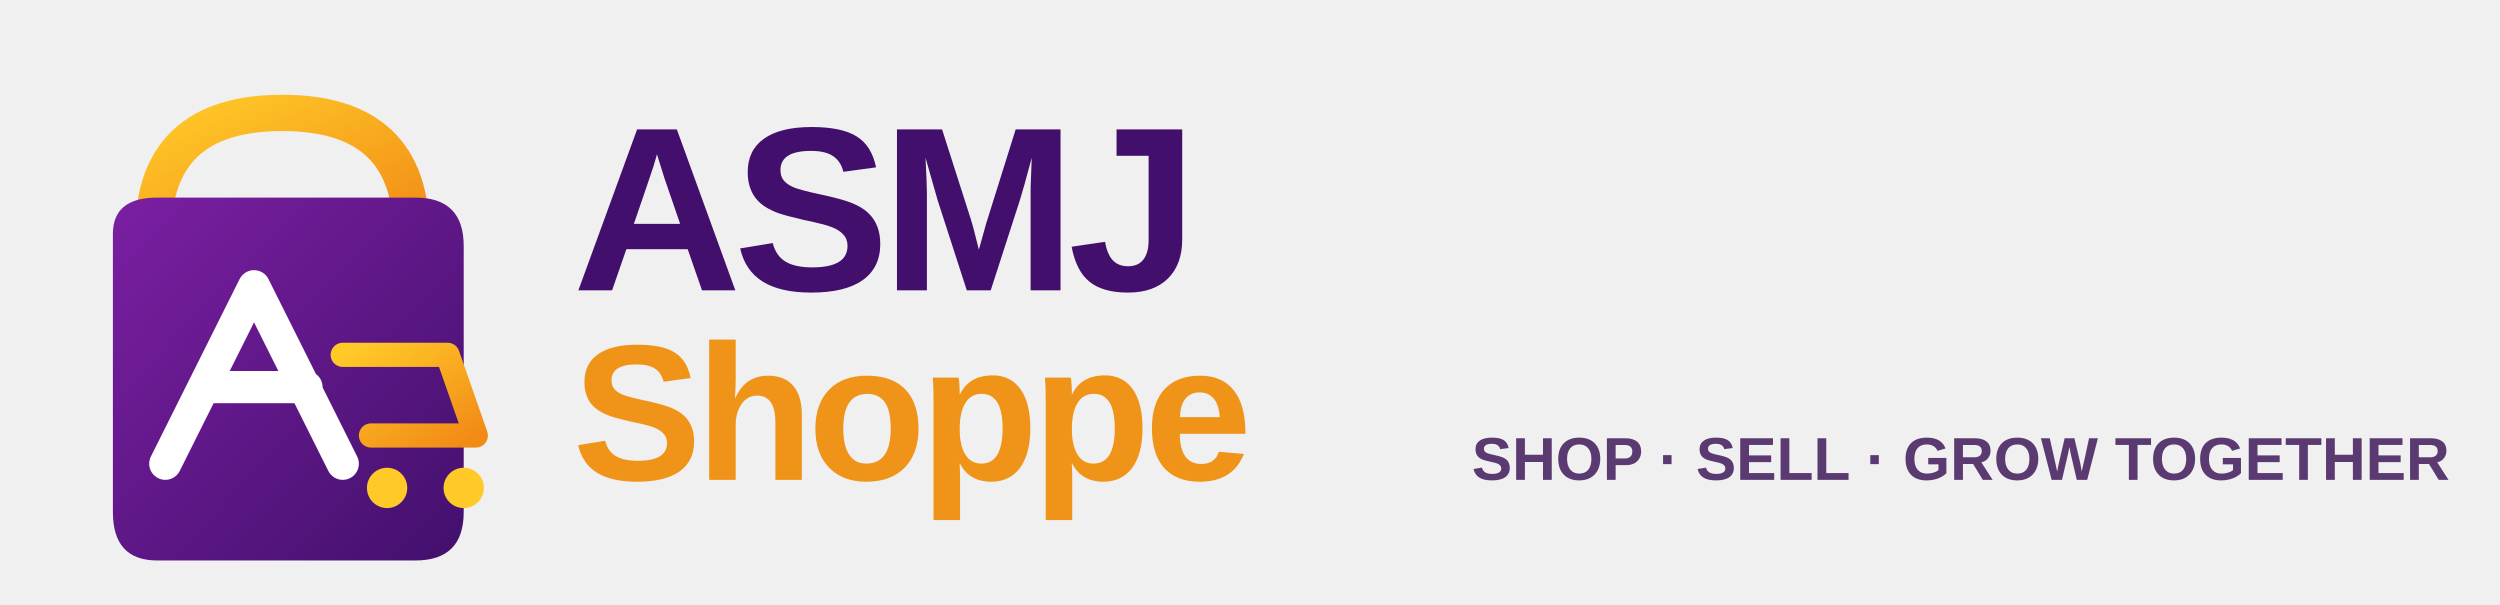
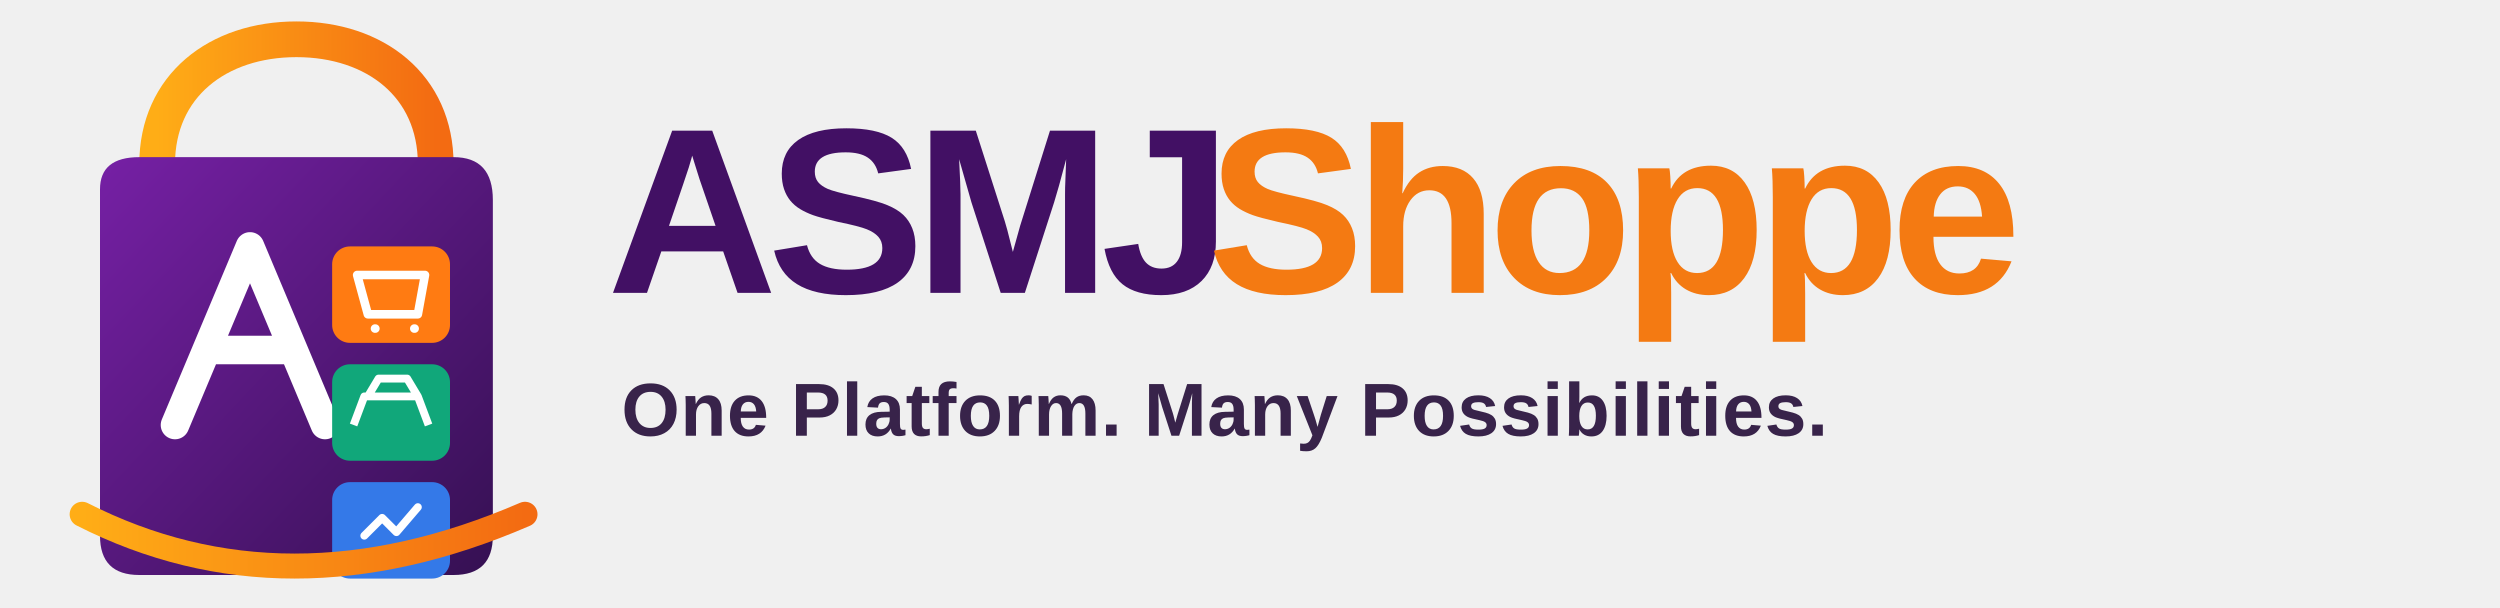
- <svg xmlns="http://www.w3.org/2000/svg" viewBox="0 0 620 150" role="img" aria-labelledby="title desc">
+ <svg xmlns="http://www.w3.org/2000/svg" viewBox="0 0 700 170" role="img" aria-labelledby="title desc">
  <defs>
-     <linearGradient id="bag" x1="0" y1="0" x2="1" y2="1">
-       <stop offset="0" stop-color="#7b1fa2" />
-       <stop offset="1" stop-color="#42106c" />
+     <linearGradient id="purple" x1="0" y1="0" x2="1" y2="1">
+       <stop offset="0" stop-color="#7620a5" />
+       <stop offset="1" stop-color="#351052" />
    </linearGradient>
-     <linearGradient id="gold" x1="0" y1="0" x2="1" y2="1">
-       <stop offset="0" stop-color="#ffc928" />
-       <stop offset="1" stop-color="#f28b16" />
+     <linearGradient id="orange" x1="0" y1="0" x2="1" y2="0">
+       <stop offset="0" stop-color="#ffad16" />
+       <stop offset="1" stop-color="#f36b12" />
    </linearGradient>
  </defs>
-   <g transform="translate(12 10)">
-     <path d="M26 48 Q26 18 58 18 Q90 18 90 48" fill="none" stroke="url(#gold)" stroke-width="9" stroke-linecap="round" />
-     <path d="M16 48 Q16 39 27 39 H91 Q103 39 103 51 V117 Q103 129 91 129 H27 Q16 129 16 117Z" fill="url(#bag)" />
-     <path d="M29 105 L51 61 L73 105 M39 86 H64" fill="none" stroke="#fff" stroke-width="8" stroke-linecap="round" stroke-linejoin="round" />
-     <path d="M73 78 H99 L106 98 H80" fill="none" stroke="url(#gold)" stroke-width="6" stroke-linecap="round" stroke-linejoin="round" />
-     <circle cx="84" cy="111" r="5" fill="#ffc928" />
-     <circle cx="103" cy="111" r="5" fill="#ffc928" />
+   <g transform="translate(10 7)">
+     <path d="M34 49V39C34 17 51 4 73 4s39 13 39 35v10" fill="none" stroke="url(#orange)" stroke-width="10" stroke-linecap="round" />
+     <path d="M18 46Q18 37 29 37H117Q128 37 128 49V143Q128 154 117 154H29Q18 154 18 143Z" fill="url(#purple)" />
+     <path d="M39 112L60 62L81 112M48 91H72" fill="none" stroke="#fff" stroke-width="8" stroke-linecap="round" stroke-linejoin="round" />
+     <g transform="translate(83 62)">
+       <rect width="33" height="27" rx="5" fill="#ff7b12" />
+       <path d="M7 8h19l-2 11H10zM12 23h.1M23 23h.1" fill="none" stroke="#fff" stroke-width="2.4" stroke-linecap="round" stroke-linejoin="round" />
+       <rect y="33" width="33" height="27" rx="5" fill="#11a77a" />
+       <path d="M6 50l3-8h15l3 8M10 42l3-5h8l3 5" fill="none" stroke="#fff" stroke-width="2.2" stroke-linejoin="round" />
+       <rect y="66" width="33" height="27" rx="5" fill="#3479e8" />
+       <path d="M9 81l5-5 4 4 6-7M9 86h15" fill="none" stroke="#fff" stroke-width="2.2" stroke-linecap="round" stroke-linejoin="round" />
+     </g>
+     <path d="M13 137Q70 166 137 137" fill="none" stroke="url(#orange)" stroke-width="7" stroke-linecap="round" />
  </g>
-   <text x="142" y="72" font-family="Arial, Helvetica, sans-serif" font-size="58" font-weight="800" letter-spacing="-2" fill="#42106c">ASMJ</text>
-   <text x="142" y="119" font-family="Arial, Helvetica, sans-serif" font-size="48" font-weight="800" letter-spacing="-1.5" fill="#ef9418">Shoppe</text>
-   <text x="365" y="119" font-family="Arial, Helvetica, sans-serif" font-size="15" font-weight="700" fill="#5a3a70">SHOP · SELL · GROW TOGETHER</text>
+   <text x="170" y="82" font-family="Arial,Helvetica,sans-serif" font-size="66" font-weight="800" letter-spacing="-2.8" fill="#421064">ASMJ</text>
+   <text x="338" y="82" font-family="Arial,Helvetica,sans-serif" font-size="66" font-weight="800" letter-spacing="-2.8" fill="#f47a12">Shoppe</text>
+   <text x="174" y="122" font-family="Arial,Helvetica,sans-serif" font-size="21" font-weight="700" letter-spacing=".2" fill="#38234a">One Platform. Many Possibilities.</text>
+   <path d="M174 137H475" stroke="url(#orange)" stroke-width="4" stroke-linecap="round" />
</svg>
